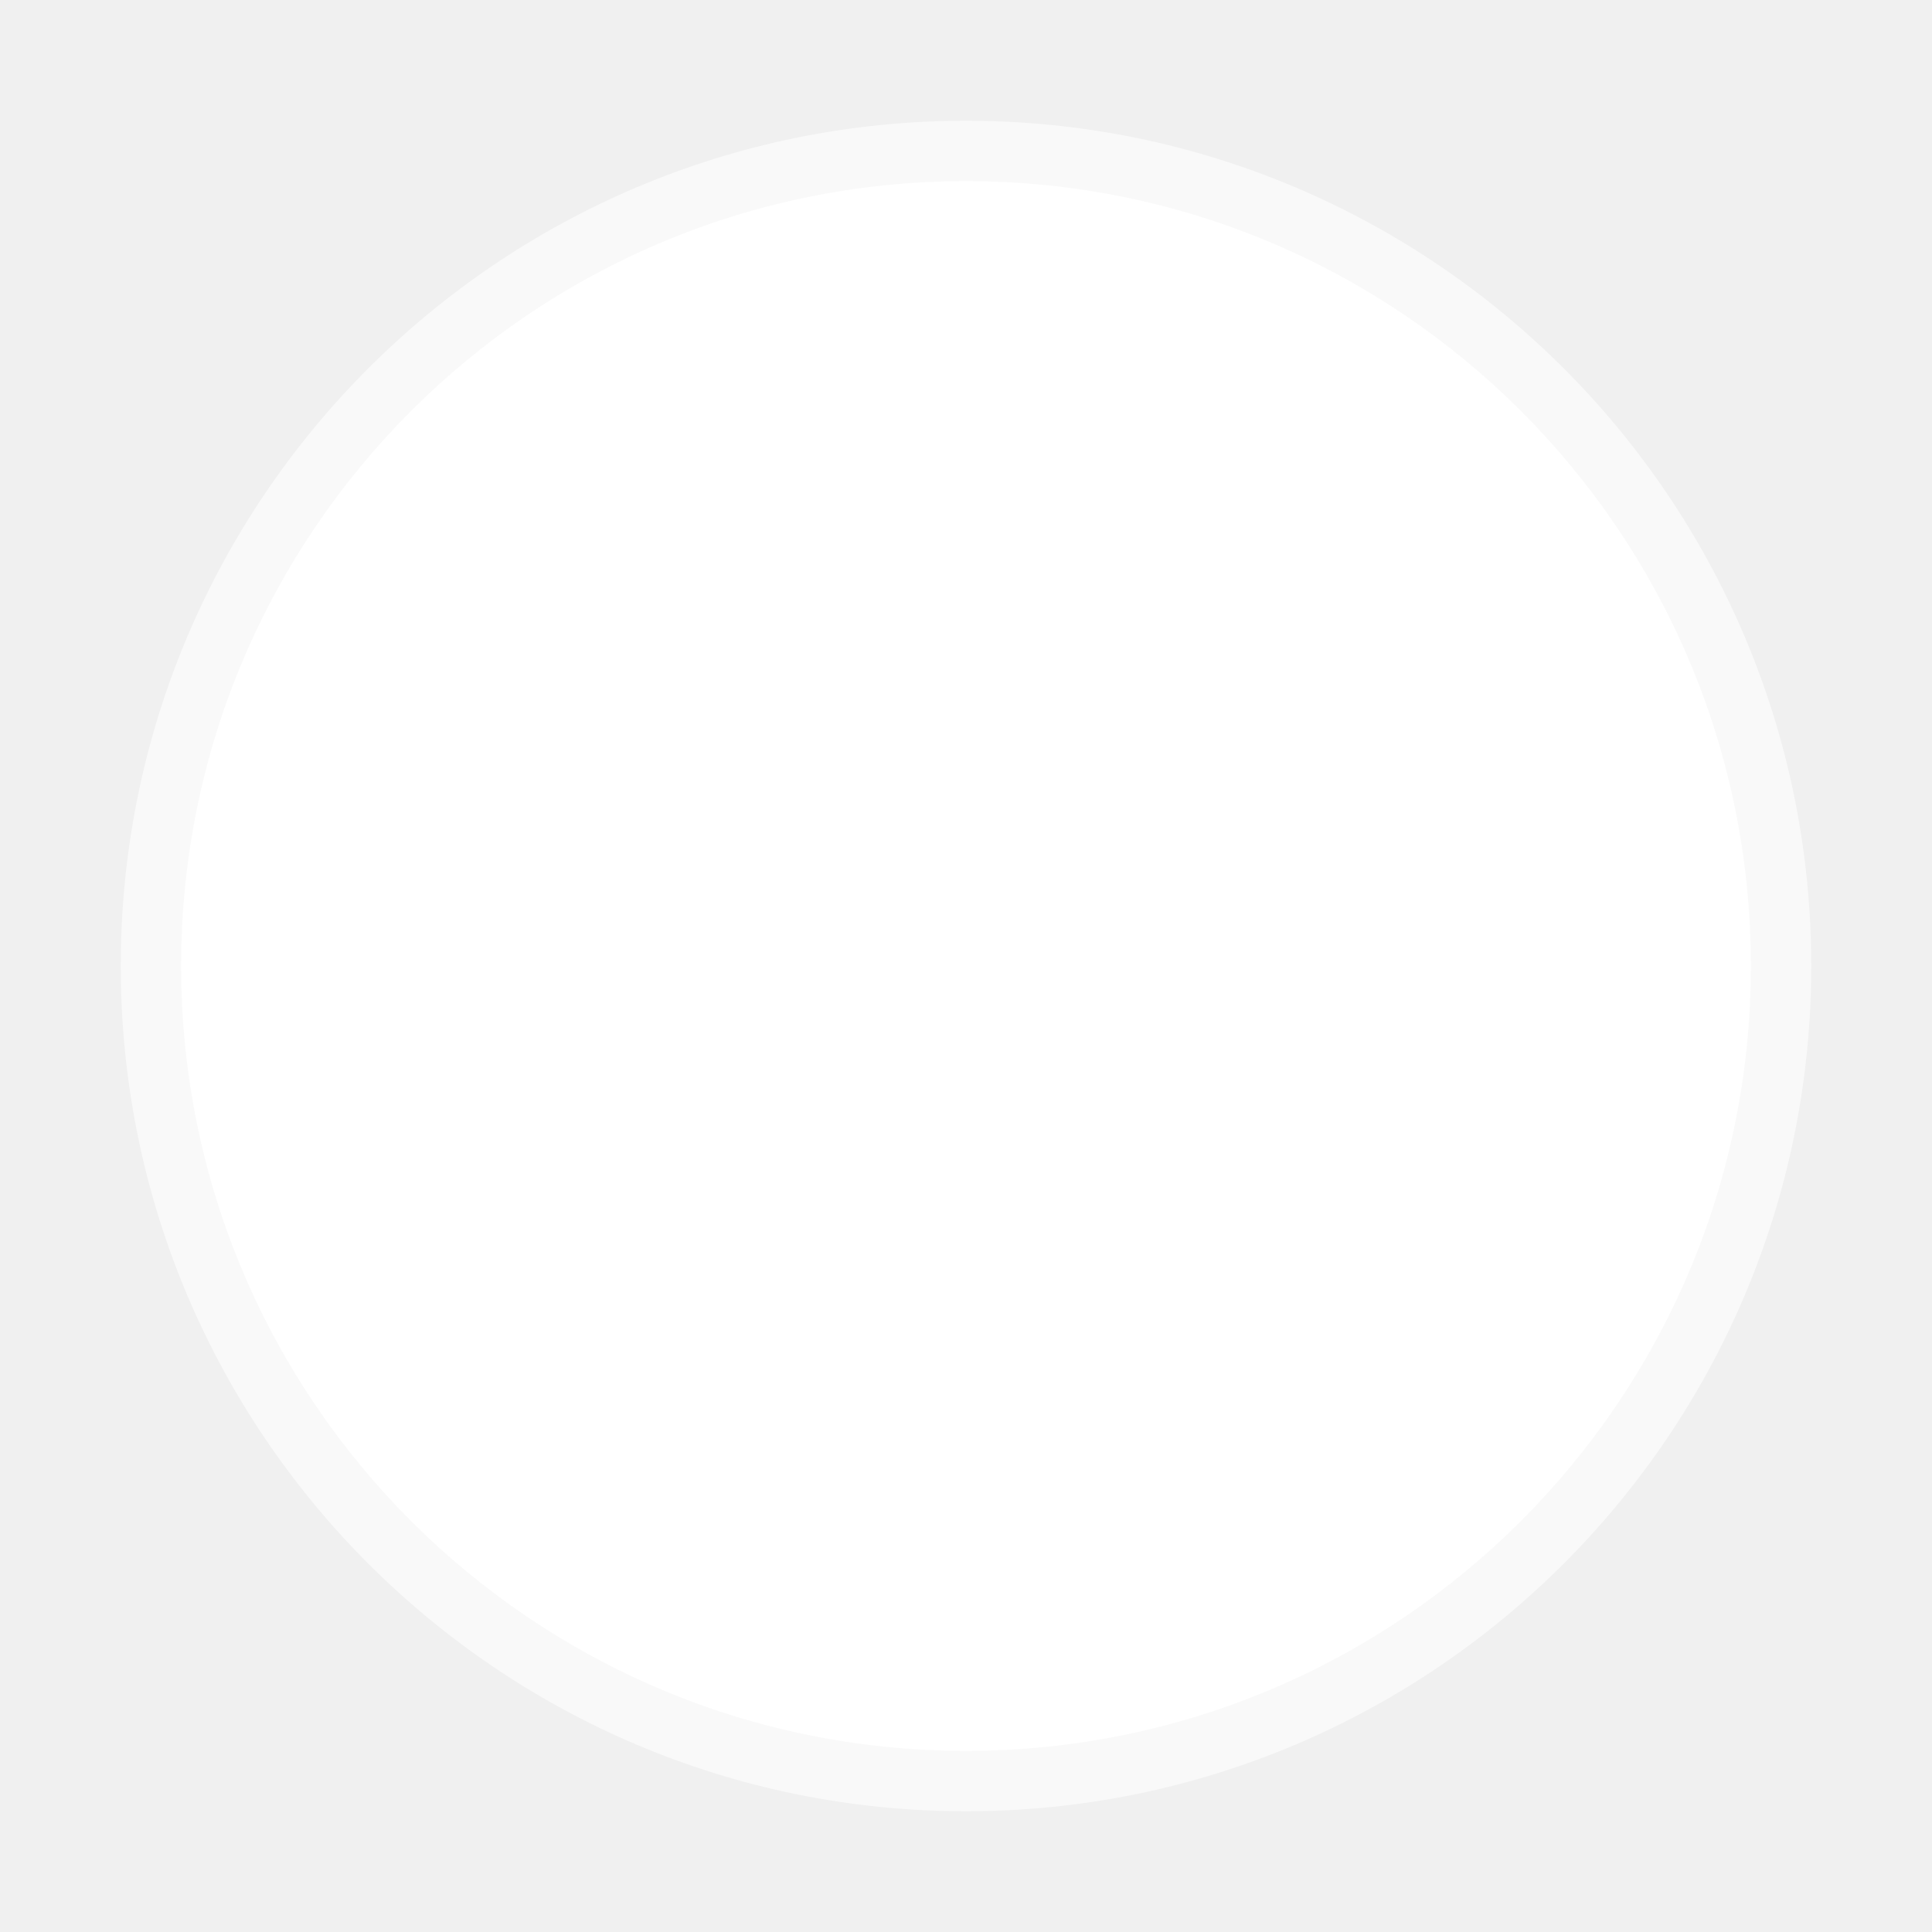
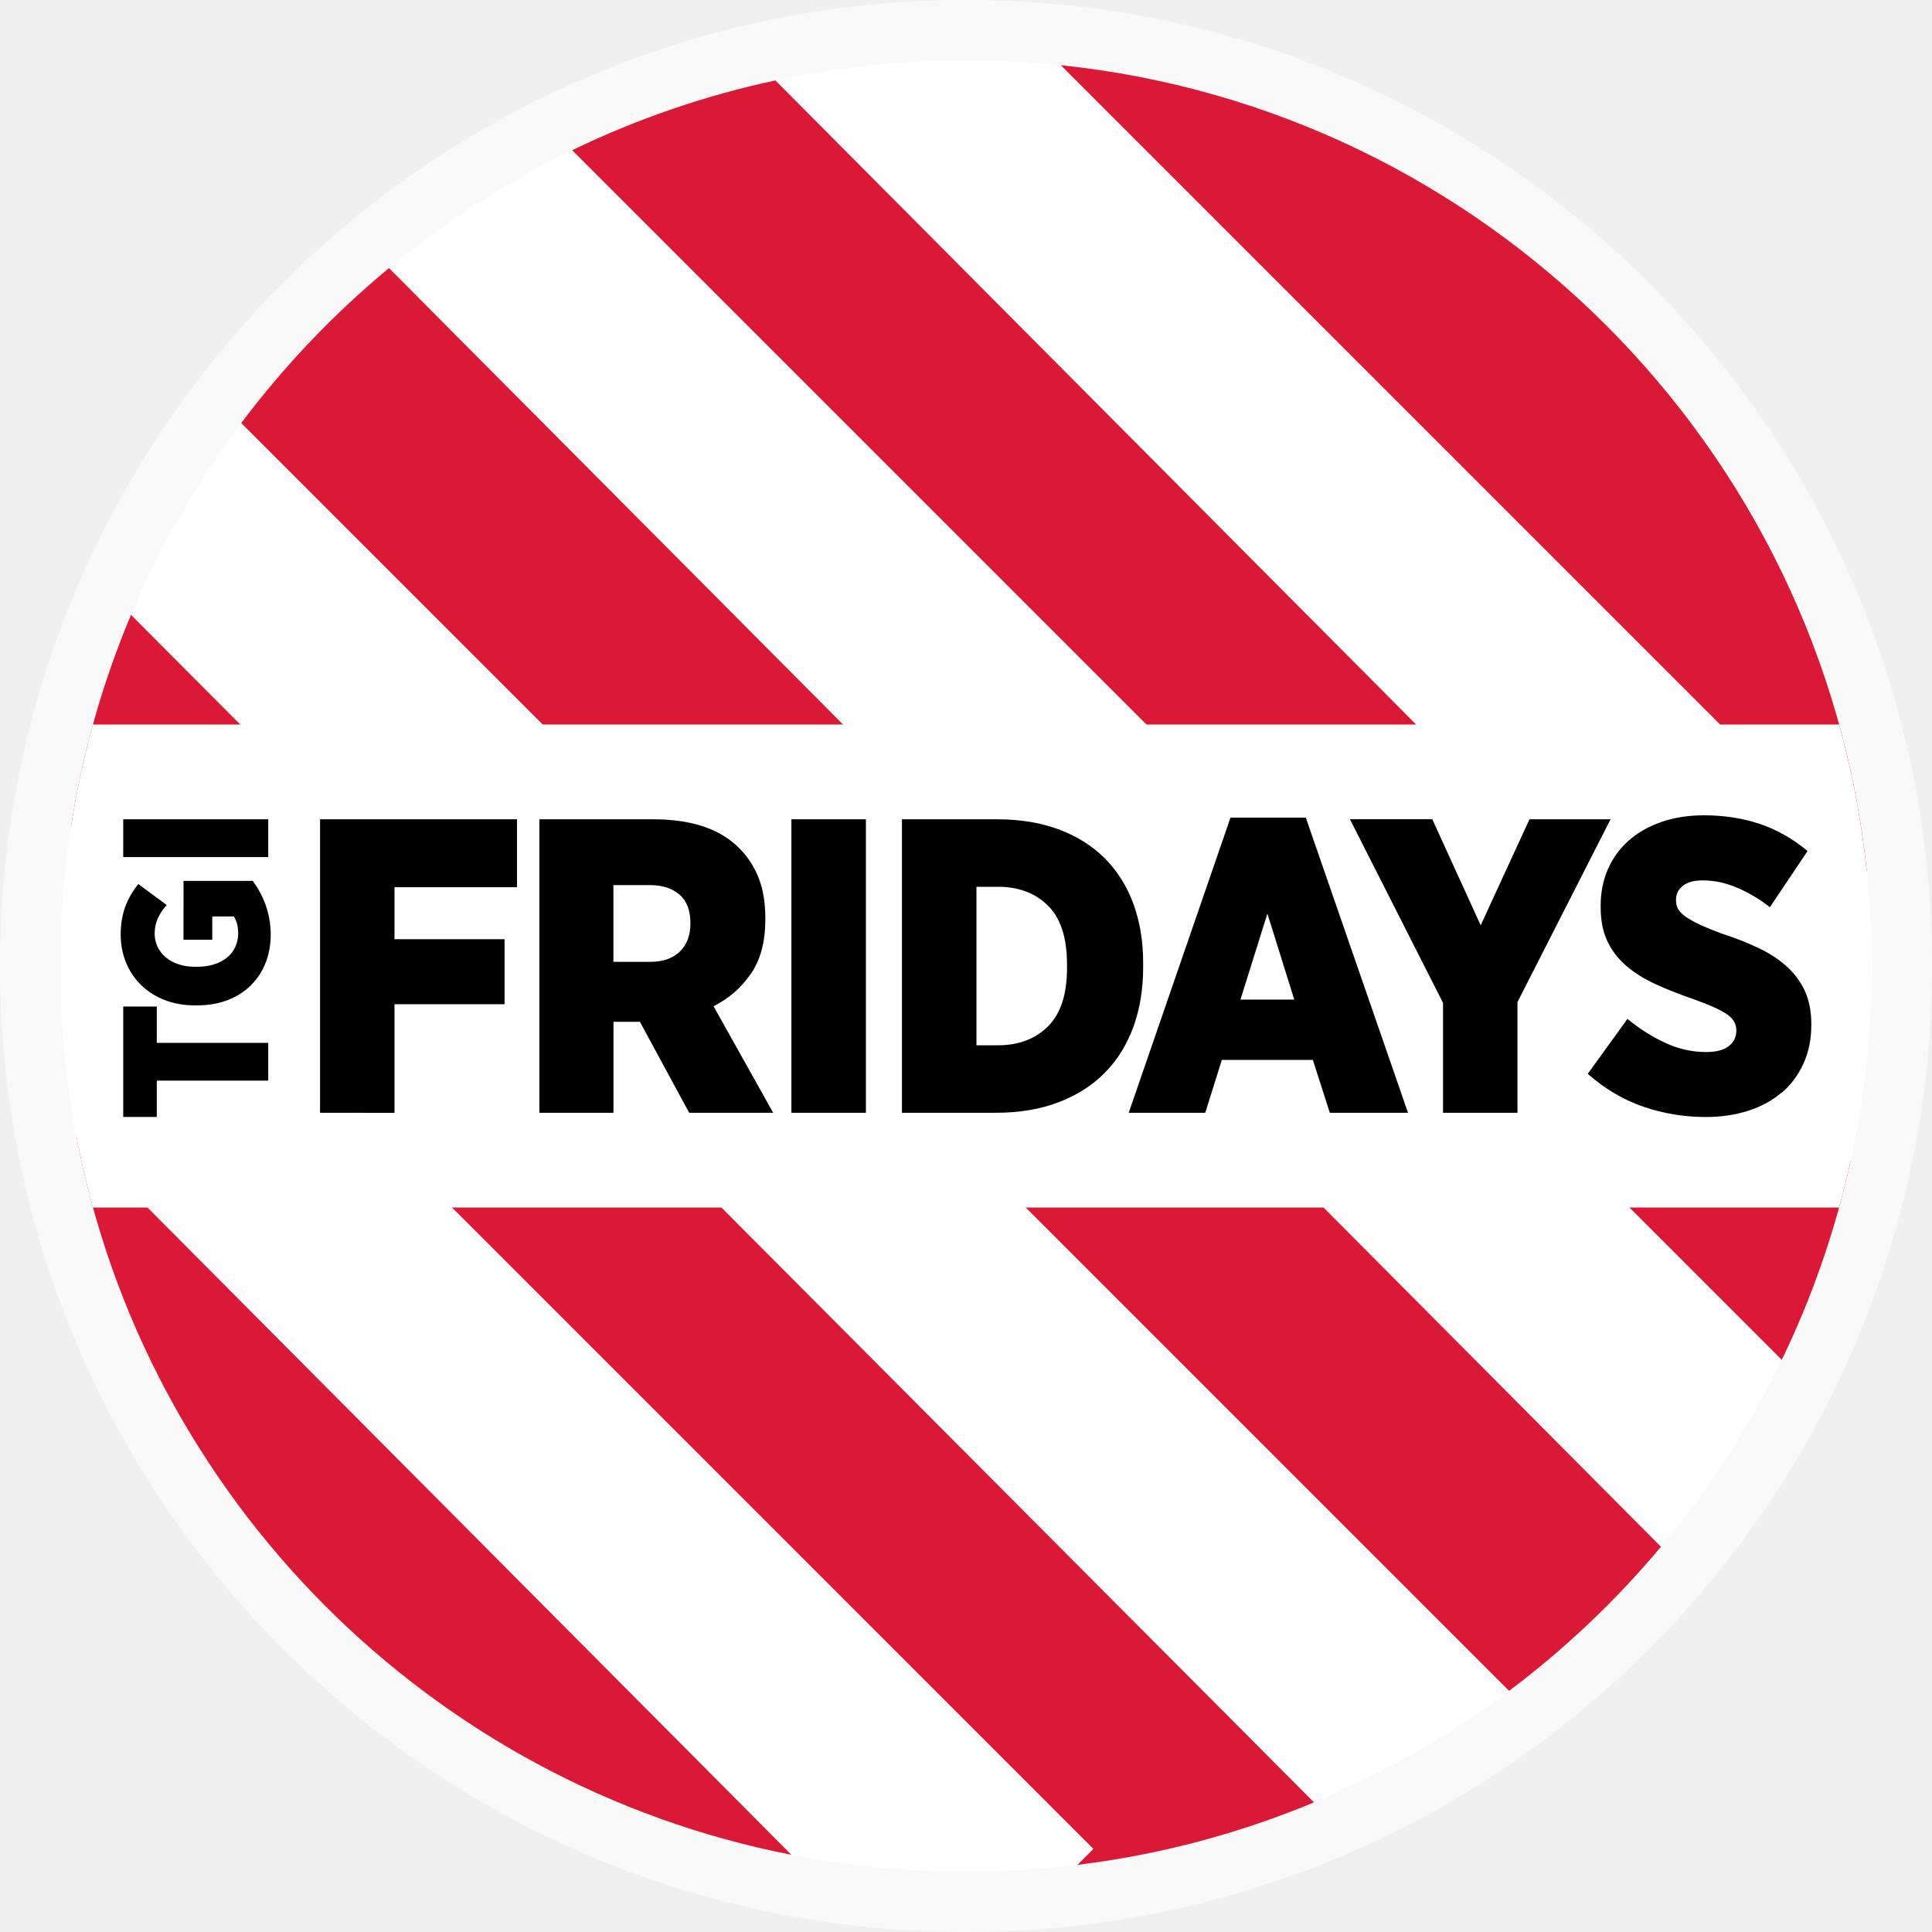
- <svg xmlns:xlink="http://www.w3.org/1999/xlink" height="32" viewBox="0 0 32 32" width="32">
-   <defs>
-     <rect id="a" height="26" rx="13" width="26" x="3" y="3" />
-     <mask id="b" fill="#fff">
-       <use fill="none" xlink:href="#a" />
-     </mask>
-   </defs>
+ <svg xmlns="http://www.w3.org/2000/svg" height="32" viewBox="0 0 32 32" width="32">
  <g fill="none" fill-rule="evenodd">
-     <rect fill="#fff" fill-opacity=".6" height="28" rx="14" width="28" x="2" y="2" />
-     <use fill="#fff" xlink:href="#a" />
-     <path d="m21.554 28.68-26.553-26.693 2.487-2.487 26.623 26.623zm9-1-26.553-26.693 2.487-2.487 26.623 26.623zm8-1.5-26.553-26.693 2.487-2.487 26.623 26.623zm7.5-3-26.553-26.693 2.487-2.487 26.623 26.623zm-30.501 9-26.553-26.693 2.487-2.487 26.623 26.623z" fill="#d91935" mask="url(#b)" />
-     <path d="m3 12h26v8h-26z" fill="#fff" mask="url(#b)" />
-     <path d="m7.351 17.945v-3.889h2.645v.9h-1.645v.689h1.478v.861h-1.478v1.439zm5.787-1.845c-.128.185-.295.33-.503.433l.8 1.411h-1.128l-.661-1.206h-.355v1.206h-.995v-3.889h1.528c.522 0 .911.132 1.167.394.107.107.191.236.25.386.059.15.089.325.089.525v.028c0 .289-.064.526-.192.711zm-.814-.661v-.011c0-.167-.049-.292-.147-.375s-.231-.125-.397-.125h-.489v1.017h.494c.17 0 .303-.045.397-.136.094-.091.142-.214.142-.369zm1.356 2.506v-3.889h1v3.889zm4.723-1.922c0 .285-.044.547-.131.783-.087.237-.215.44-.384.608-.168.169-.376.299-.622.392-.246.092-.527.139-.842.139h-1.261v-3.889h1.278c.311 0 .589.045.833.136.244.091.45.219.617.386.167.167.293.367.381.6.087.233.131.493.131.778zm-1.022.005v-.05c0-.352-.085-.611-.256-.778-.17-.167-.394-.25-.672-.25h-.289v2.1h.289c.278 0 .502-.083.672-.25.171-.167.256-.424.256-.772zm2.195-1.995h1.011l1.372 3.911h-1.05l-.228-.7h-1.222l-.222.7h-1.028zm.134 2.411h.722l-.361-1.139zm3.881-2.389h1.089l-1.25 2.422v1.467h-1v-1.456l-1.25-2.433h1.106l.65 1.406zm3.386 3.62c-.124.106-.273.186-.447.241-.174.056-.365.083-.572.083-.289 0-.568-.045-.836-.136-.269-.091-.517-.236-.747-.436l.533-.728c.159.13.328.235.506.317.178.082.361.122.55.122.133 0 .234-.026.303-.078.069-.052.103-.12.103-.206v-.006c0-.037-.008-.072-.025-.106-.017-.033-.046-.065-.089-.097-.043-.032-.101-.064-.175-.097-.074-.033-.169-.07-.283-.111-.185-.063-.354-.129-.506-.197-.152-.069-.283-.149-.394-.242-.111-.093-.197-.202-.258-.328-.061-.126-.092-.278-.092-.455v-.017c0-.178.032-.34.097-.486.065-.146.158-.272.278-.378.12-.106.267-.188.439-.247.172-.059.364-.089.575-.089.263 0 .509.037.739.111.23.074.446.194.65.361l-.506.744c-.133-.104-.278-.189-.433-.256-.155-.067-.313-.1-.472-.1-.115 0-.203.024-.264.072-.061.048-.091.109-.091.183v.006c0 .045.009.083.028.117.019.033.051.067.097.1.046.033.109.069.189.106.08.037.18.078.302.122.185.059.352.124.5.195.148.07.274.153.378.247.104.094.183.203.239.325.055.122.083.267.083.434v.011c0 .189-.035.359-.106.511-.07.152-.168.28-.292.386zm-21.818-1.138v.481h1.497v.501h-1.497v.481h-.451v-1.463zm.359-1.666h.929c.136.184.242.42.242.715 0 .532-.375.935-.985.935h-.039c-.584 0-.99-.401-.99-.938 0-.278.083-.481.236-.67l.381.278c-.092.103-.161.214-.161.381 0 .248.217.437.54.437h.028c.356 0 .554-.192.554-.442 0-.097-.022-.17-.058-.225h-.289v.309h-.387zm-.81-.315v-.501h1.947v.501z" fill="#000" mask="url(#b)" />
+     <circle cx="16" cy="16" fill="#fff" fill-opacity=".6" r="16" />
+     <circle cx="16" cy="16" fill="#fff" r="15" />
+     <path d="m1.177 13.69c.189-1.224.526-2.399.993-3.506l19.594 19.669c-1.232.513-2.546.867-3.918 1.035l.264-.264zm.087 5.125c1.14 6.001 5.854 10.736 11.844 11.906zm11.579-17.483 17.808 17.902c-.253 1.152-.638 2.253-1.139 3.289l-20.035-20.035c1.059-.512 2.187-.903 3.366-1.156zm4.727-.252 13.35 13.35c-.731-7.031-6.319-12.619-13.35-13.35zm-11.128 3.359 21.069 21.18c-.744.889-1.588 1.69-2.516 2.387l-20.999-20.999c.712-.949 1.534-1.811 2.447-2.567z" fill="#d91935" />
+     <path d="m1.539 20c-.351-1.273-.539-2.615-.539-4s.188-2.727.539-4h28.922c.351 1.273.539 2.615.539 4s-.188 2.727-.539 4z" fill="#fff" />
+     <path d="m5.301 18.431v-4.861h3.262v1.125h-2.029v.861h1.823v1.077h-1.823v1.799zm7.138-2.306c-.158.232-.364.412-.62.542l.987 1.764h-1.391l-.816-1.507h-.438v1.507h-1.227v-4.861h1.885c.644 0 1.124.164 1.439.493.132.134.235.295.309.482.073.188.109.406.109.657v.034c0 .361-.079.658-.236.889zm-1.004-.826v-.014c0-.208-.061-.365-.182-.469-.121-.104-.285-.156-.49-.156h-.603v1.271h.61c.21 0 .374-.057.49-.17.116-.113.175-.267.175-.462zm1.673 3.132v-4.861h1.234v4.861zm5.826-2.403c0 .357-.054.683-.161.979-.108.296-.265.55-.473.76-.207.211-.463.374-.767.49-.304.116-.65.174-1.038.174h-1.556v-4.861h1.576c.384 0 .727.057 1.028.17s.555.274.761.482c.206.208.362.458.469.75.107.292.161.616.161.972zm-1.261.007v-.063c0-.44-.105-.764-.315-.972-.21-.208-.486-.312-.829-.312h-.356v2.625h.356c.343 0 .619-.104.829-.313.21-.208.315-.53.315-.965zm2.708-2.493h1.247l1.693 4.889h-1.295l-.281-.875h-1.508l-.274.875h-1.268zm.165 3.014h.891l-.445-1.424zm4.787-2.986h1.343l-1.542 3.028v1.833h-1.233v-1.82l-1.542-3.042h1.364l.802 1.757zm4.177 4.525c-.153.132-.337.233-.552.302-.215.07-.45.104-.706.104-.356 0-.701-.057-1.032-.17-.331-.114-.638-.295-.922-.545l.658-.91c.196.162.404.294.624.396.219.102.445.153.679.153.165 0 .289-.032.373-.097.085-.065.127-.151.127-.257v-.007c0-.046-.01-.09-.031-.132-.02-.042-.057-.082-.109-.121-.053-.039-.125-.08-.216-.121-.092-.042-.208-.088-.349-.139-.229-.078-.436-.161-.624-.246-.187-.086-.35-.186-.487-.302-.137-.116-.243-.252-.318-.41-.076-.157-.113-.347-.113-.569v-.021c0-.222.04-.425.12-.607.08-.183.194-.34.343-.472.148-.132.329-.235.541-.309.213-.074.449-.111.709-.111.324 0 .628.046.912.139.283.093.55.243.802.452l-.624.931c-.164-.13-.343-.236-.534-.319-.192-.084-.386-.125-.582-.125-.142 0-.25.03-.326.09-.076.06-.113.137-.113.229v.007c0 .056.011.104.034.146.023.042.063.083.12.125.057.041.135.086.233.132.098.046.223.097.373.153.229.074.434.155.617.243.183.088.338.191.466.309.128.118.226.254.295.406.068.153.103.333.103.542v.014c0 .236-.044.449-.13.639-.087.19-.207.351-.36.483zm-26.913-1.423v.601h1.846v.626h-1.846v.601h-.556v-1.829zm.443-2.082h1.146c.168.229.298.525.298.893 0 .664-.463 1.169-1.215 1.169h-.048c-.721 0-1.222-.501-1.222-1.172 0-.348.103-.601.292-.838l.47.348c-.113.129-.199.268-.199.477 0 .31.268.546.666.546h.034c.439 0 .683-.24.683-.553 0-.122-.028-.212-.072-.281h-.357v.386h-.477zm-.999-.394v-.626h2.402v.626z" fill="#000" />
  </g>
</svg>
